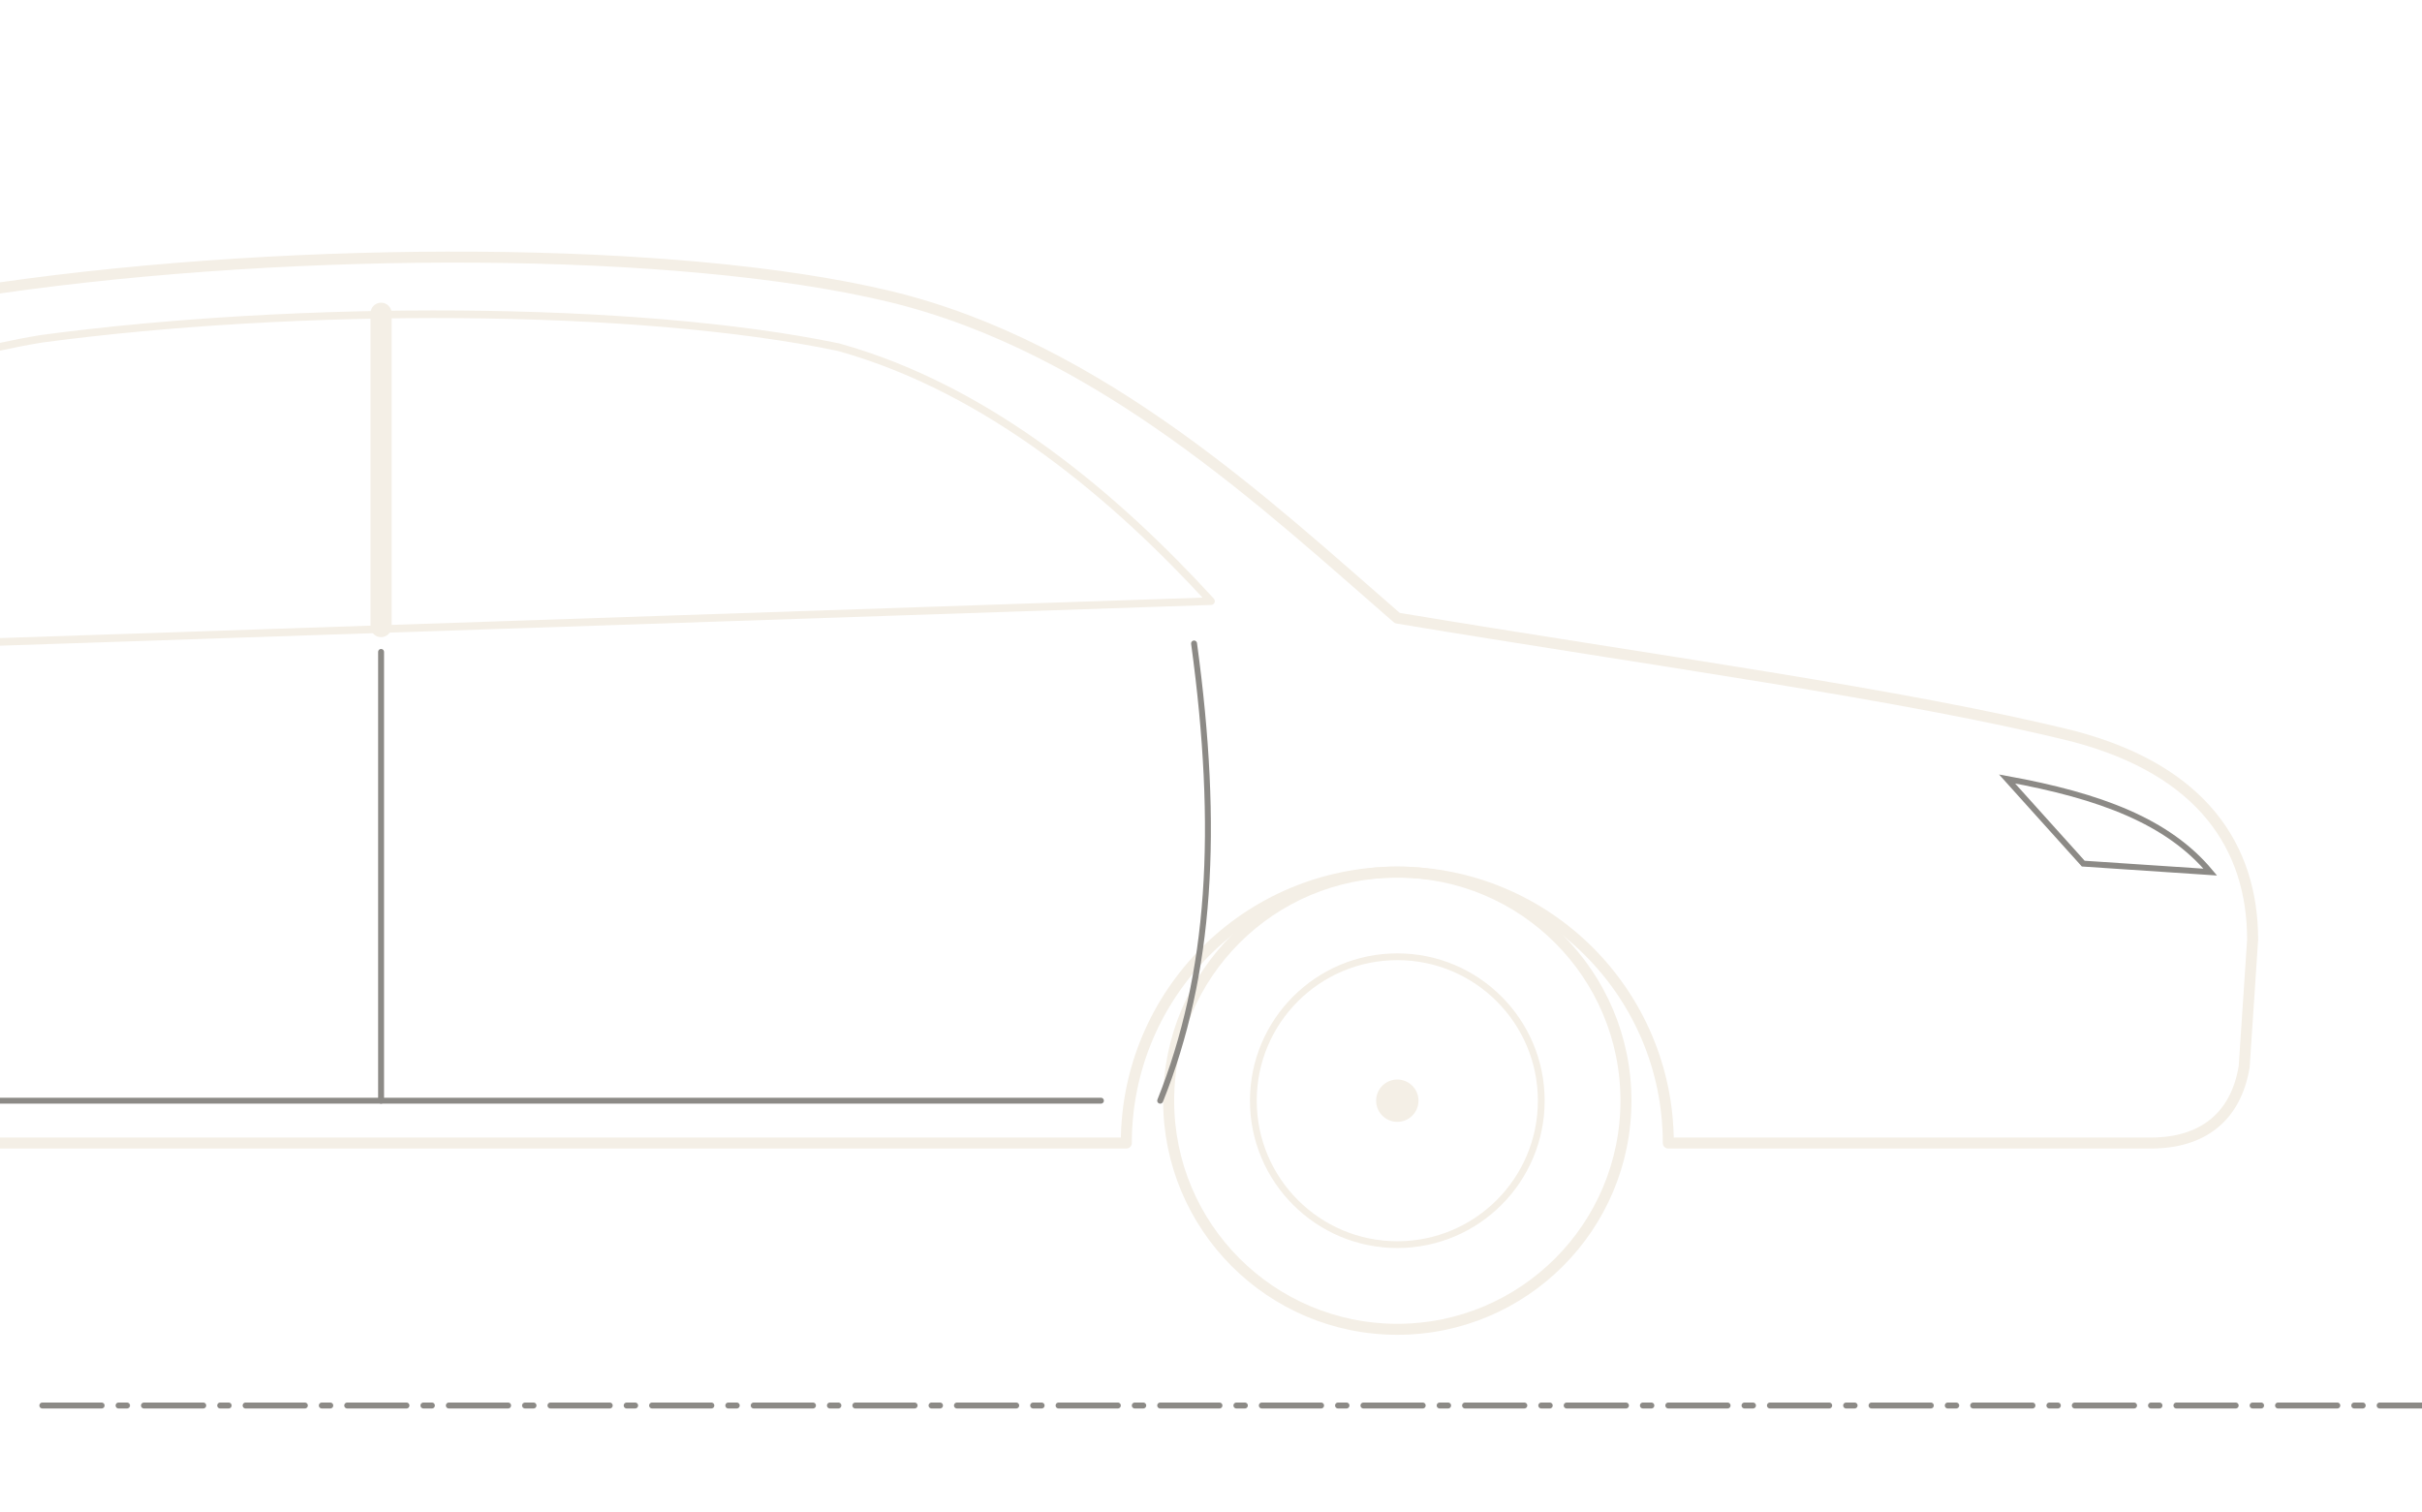
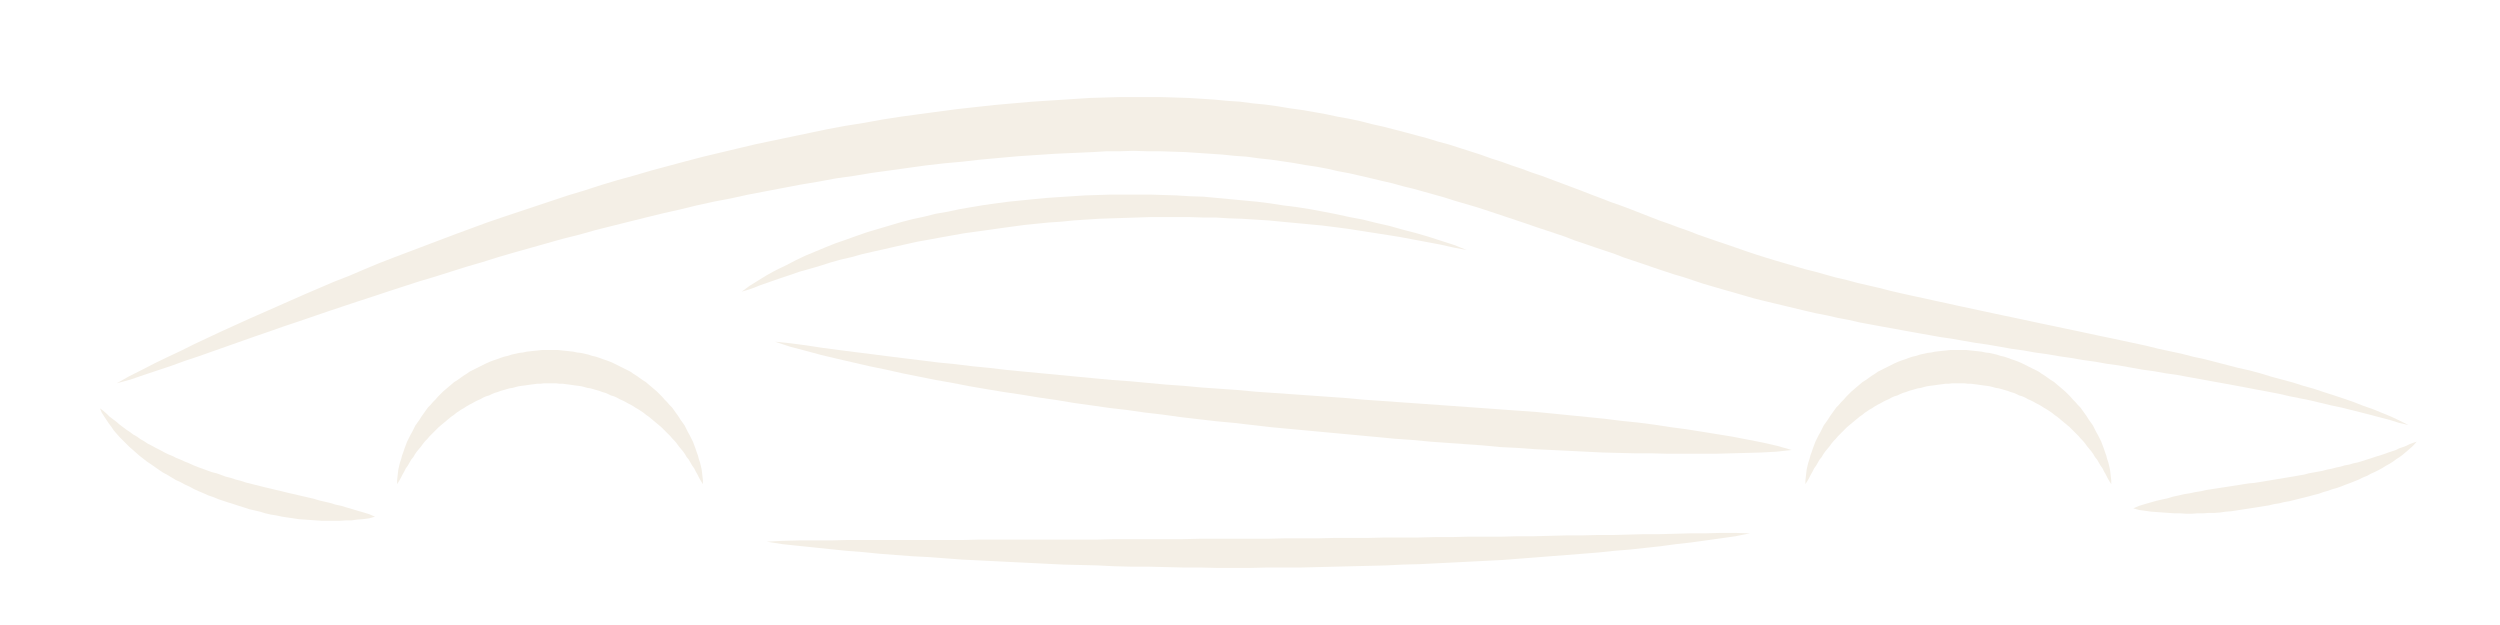
- <svg xmlns="http://www.w3.org/2000/svg" viewBox="430 40 572 357" width="572" height="357">
-   <g fill="none" stroke="#f4efe6" stroke-width="2.6" stroke-linecap="round" stroke-linejoin="round">
-     <path d="M70 290 C66 262 72 236 92 222 C130 200 190 192 250 188 C300 150 360 118 430 108 C500 98 590 98 640 110 C690 122 730 160 760 186 C820 196 880 204 920 214 C950 222 962 240 962 262 L960 292 C958 304 950 310 938 310 L824 310 A64 64 0 0 0 696 310 L314 310 A64 64 0 0 0 186 310 L92 310 C80 310 72 302 70 290 Z" />
-     <path d="M300 196 C340 160 390 128 440 120 C500 112 580 112 628 122 C664 132 694 158 716 182 Z" stroke-width="1.8" />
-     <path d="M520 114 L520 188" stroke-width="5" />
-     <circle cx="760" cy="300" r="54" />
-     <circle cx="760" cy="300" r="34" stroke-width="1.6" />
-     <circle cx="760" cy="300" r="5" fill="#f4efe6" stroke="none" />
-     <circle cx="250" cy="300" r="54" />
-     <circle cx="250" cy="300" r="34" stroke-width="1.6" />
-   </g>
-   <g fill="none" stroke="#8c8a86" stroke-width="1.4" stroke-linecap="round">
-     <path d="M520 194 L520 300" />
-     <path d="M712 192 C718 236 716 270 704 300" />
-     <path d="M330 300 L690 300" />
-     <path d="M904 224 C926 228 942 234 952 246 L922 244 Z" />
-     <path d="M440 372 L1002 372" stroke-dasharray="14 4 2 4" />
+ <svg xmlns="http://www.w3.org/2000/svg" viewBox="0 30 600 150" width="600" height="150">
+   <g fill="#f4efe6">
+     <path d="M28.0 122.0L31.3 121.1L34.5 120.0L37.8 118.9L41.1 117.8L44.4 116.6L47.7 115.5L51.1 114.3L54.5 113.1L57.9 111.9L61.3 110.7L64.8 109.5L68.2 108.3L71.8 107.1L75.3 105.9L78.8 104.7L82.4 103.5L86.0 102.3L89.7 101.1L93.3 99.9L97.0 98.7L100.7 97.5L104.4 96.4L108.2 95.2L112.0 94.0L115.8 92.9L119.6 91.7L123.4 90.6L127.3 89.5L131.2 88.4L135.1 87.3L139.1 86.3L143.0 85.2L147.0 84.2L151.0 83.2L155.0 82.2L159.1 81.2L163.1 80.3L167.2 79.3L171.3 78.4L175.5 77.6L179.6 76.7L183.8 75.9L188.0 75.1L192.2 74.3L196.4 73.6L200.7 72.8L205.0 72.2L209.2 71.5L213.6 70.9L217.9 70.3L222.2 69.7L226.6 69.2L231.0 68.8L235.4 68.3L239.8 67.9L244.3 67.5L248.8 67.2L253.3 66.9L257.8 66.7L262.3 66.5L265.6 66.3L268.8 66.3L272.0 66.2L275.2 66.3L278.3 66.3L281.4 66.4L284.5 66.5L287.5 66.7L290.5 66.9L293.4 67.1L296.3 67.4L299.2 67.6L302.1 68.0L304.9 68.3L307.7 68.7L310.4 69.1L313.2 69.6L315.9 70.0L318.6 70.5L321.2 71.1L323.9 71.6L326.5 72.2L329.1 72.8L331.6 73.4L334.2 74.0L336.7 74.7L339.2 75.3L341.7 76.0L344.2 76.7L346.7 77.4L349.2 78.2L351.6 78.9L354.0 79.6L356.5 80.4L358.9 81.2L361.3 82.0L363.7 82.8L366.1 83.6L368.4 84.4L370.8 85.2L373.2 86.0L375.6 86.8L377.9 87.7L380.3 88.5L382.6 89.3L385.0 90.1L387.4 90.9L389.7 91.8L392.1 92.6L394.5 93.4L396.8 94.2L399.2 95.0L401.6 95.8L404.0 96.5L406.4 97.3L408.8 98.1L411.2 98.8L413.6 99.5L416.1 100.2L418.5 100.9L420.9 101.6L423.3 102.2L425.8 102.8L428.3 103.4L430.8 104.0L433.3 104.6L435.9 105.2L438.5 105.7L441.1 106.3L443.8 106.8L446.4 107.4L449.1 107.9L451.8 108.4L454.6 108.9L457.3 109.4L460.1 109.9L462.9 110.4L465.7 110.9L468.5 111.3L471.3 111.8L474.2 112.3L477.0 112.7L479.9 113.2L482.7 113.7L485.6 114.1L488.4 114.6L491.3 115.0L494.2 115.5L497.0 115.9L499.9 116.4L502.8 116.8L505.6 117.3L508.5 117.7L511.3 118.2L514.1 118.7L517.0 119.1L519.8 119.6L522.6 120.0L525.3 120.5L528.1 121.0L530.8 121.5L533.6 122.0L536.3 122.5L539.0 123.0L541.6 123.5L544.3 124.0L546.9 124.5L549.5 125.1L552.0 125.6L554.5 126.1L557.0 126.7L559.5 127.3L561.9 127.8L564.3 128.4L566.7 129.0L569.0 129.6L571.3 130.2L573.6 130.8L575.8 131.5L578.0 132.0L578.0 132.0L576.0 131.0L573.9 130.0L571.7 129.1L569.5 128.2L567.2 127.4L564.9 126.5L562.6 125.7L560.2 124.9L557.7 124.1L555.3 123.3L552.8 122.6L550.3 121.8L547.7 121.1L545.1 120.4L542.5 119.6L539.9 118.9L537.2 118.3L534.5 117.6L531.8 116.9L529.1 116.2L526.3 115.6L523.6 114.9L520.8 114.3L518.0 113.7L515.2 113.0L512.4 112.4L509.6 111.8L506.8 111.2L503.9 110.6L501.1 110.0L498.3 109.4L495.4 108.8L492.6 108.2L489.7 107.6L486.9 107.0L484.1 106.4L481.2 105.8L478.4 105.2L475.6 104.6L472.8 104.0L470.0 103.4L467.3 102.8L464.5 102.2L461.8 101.6L459.0 101.0L456.3 100.4L453.7 99.8L451.0 99.1L448.4 98.5L445.8 97.9L443.2 97.2L440.6 96.6L438.1 95.9L435.6 95.2L433.2 94.6L430.8 93.9L428.4 93.2L426.0 92.5L423.7 91.8L421.5 91.1L419.1 90.3L416.8 89.5L414.5 88.7L412.1 87.9L409.8 87.1L407.5 86.3L405.2 85.4L402.9 84.6L400.5 83.7L398.2 82.9L395.9 82.0L393.6 81.1L391.3 80.2L388.9 79.3L386.6 78.5L384.3 77.6L381.9 76.7L379.6 75.8L377.2 74.9L374.8 74.0L372.4 73.1L370.0 72.2L367.6 71.4L365.2 70.5L362.8 69.7L360.3 68.8L357.8 68.0L355.3 67.1L352.8 66.3L350.3 65.5L347.8 64.7L345.2 64.0L342.6 63.2L340.0 62.5L337.4 61.8L334.7 61.1L332.0 60.4L329.3 59.8L326.6 59.1L323.8 58.5L321.0 58.0L318.2 57.4L315.4 56.9L312.5 56.4L309.6 56.0L306.6 55.5L303.7 55.1L300.6 54.8L297.6 54.4L294.5 54.2L291.4 53.9L288.3 53.7L285.1 53.5L281.9 53.4L278.6 53.3L275.3 53.3L272.0 53.3L268.6 53.3L265.2 53.4L261.7 53.5L257.1 53.8L252.4 54.1L247.8 54.4L243.2 54.8L238.7 55.2L234.1 55.7L229.6 56.2L225.1 56.8L220.6 57.4L216.2 58.0L211.7 58.7L207.3 59.5L202.9 60.2L198.6 61.0L194.3 61.9L190.0 62.8L185.7 63.7L181.4 64.6L177.2 65.6L173.0 66.6L168.8 67.6L164.6 68.7L160.5 69.8L156.4 70.9L152.3 72.1L148.3 73.2L144.3 74.4L140.3 75.7L136.3 76.9L132.4 78.2L128.5 79.5L124.6 80.8L120.7 82.1L116.9 83.4L113.1 84.8L109.3 86.2L105.6 87.6L101.9 89.0L98.2 90.4L94.5 91.8L90.9 93.2L87.3 94.7L83.8 96.2L80.2 97.6L76.7 99.1L73.2 100.6L69.8 102.1L66.4 103.6L63.0 105.1L59.6 106.6L56.3 108.1L53.0 109.6L49.8 111.1L46.6 112.6L43.4 114.2L40.2 115.7L37.1 117.2L34.0 118.8L31.0 120.3L28.0 122.0Z" />
+     <path d="M178.0 100.0L180.3 99.3L182.6 98.4L184.9 97.6L187.2 96.8L189.6 96.0L191.9 95.2L194.4 94.5L196.8 93.8L199.3 93.0L201.8 92.3L204.4 91.7L206.9 91.0L209.5 90.4L212.2 89.8L214.8 89.2L217.5 88.6L220.2 88.0L223.0 87.5L225.7 87.0L228.5 86.5L231.3 86.0L234.2 85.6L237.1 85.2L239.9 84.8L242.8 84.4L245.8 84.0L248.7 83.7L251.7 83.4L254.7 83.2L257.7 82.9L260.7 82.7L263.8 82.5L266.8 82.4L269.9 82.3L273.0 82.2L276.1 82.1L279.2 82.1L282.3 82.1L285.4 82.1L288.6 82.2L291.7 82.2L294.9 82.4L298.0 82.5L301.2 82.7L304.4 82.9L307.5 83.2L310.7 83.5L313.9 83.8L317.1 84.1L320.3 84.5L323.4 84.9L326.6 85.4L329.8 85.9L333.0 86.4L336.1 86.9L339.3 87.5L342.5 88.1L345.7 88.7L348.8 89.4L352.0 90.0L352.0 90.0L349.0 88.8L345.9 87.8L342.8 86.8L339.7 85.9L336.6 85.1L333.4 84.2L330.3 83.5L327.1 82.7L323.9 82.1L320.7 81.4L317.6 80.8L314.4 80.2L311.2 79.7L308.0 79.3L304.8 78.8L301.6 78.4L298.4 78.1L295.2 77.8L292.0 77.5L288.8 77.2L285.6 77.1L282.4 76.9L279.2 76.8L276.1 76.7L272.9 76.7L269.8 76.7L266.6 76.7L263.5 76.8L260.4 76.9L257.3 77.1L254.2 77.3L251.2 77.5L248.1 77.8L245.1 78.1L242.1 78.4L239.1 78.8L236.2 79.2L233.2 79.7L230.3 80.2L227.5 80.8L224.6 81.3L221.8 82.0L219.0 82.6L216.3 83.3L213.6 84.1L210.9 84.9L208.2 85.7L205.6 86.6L203.1 87.5L200.5 88.4L198.0 89.4L195.6 90.4L193.2 91.4L190.9 92.5L188.6 93.7L186.3 94.8L184.1 96.0L182.0 97.3L179.9 98.6L178.0 100.0Z" />
+     <path d="M430.0 138.0L426.5 137.0L423.0 136.2L419.4 135.5L415.8 134.8L412.1 134.2L408.4 133.6L404.6 133.0L400.8 132.5L396.9 131.9L393.0 131.4L389.1 131.0L385.1 130.5L381.1 130.1L377.1 129.7L373.1 129.3L369.0 128.9L364.9 128.6L360.7 128.3L356.6 128.0L352.4 127.7L348.2 127.4L344.0 127.1L339.8 126.8L335.5 126.5L331.3 126.2L327.0 125.9L322.7 125.5L318.4 125.2L314.2 124.9L309.9 124.6L305.6 124.3L301.3 124.0L297.0 123.6L292.7 123.3L288.4 123.0L284.1 122.6L279.8 122.3L275.5 121.9L271.2 121.5L267.0 121.2L262.7 120.8L258.5 120.4L254.3 120.0L250.1 119.6L245.9 119.2L241.7 118.8L237.5 118.3L233.4 117.9L229.3 117.4L225.2 117.0L221.2 116.5L217.1 116.0L213.1 115.5L209.2 115.0L205.2 114.5L201.3 114.0L197.5 113.5L193.6 112.9L189.8 112.4L186.0 112.0L186.0 112.0L189.6 113.2L193.4 114.2L197.1 115.2L200.9 116.1L204.8 117.0L208.7 117.9L212.6 118.7L216.6 119.6L220.6 120.4L224.6 121.2L228.6 121.9L232.7 122.7L236.8 123.4L241.0 124.1L245.1 124.7L249.3 125.4L253.5 126.0L257.7 126.7L262.0 127.3L266.2 127.9L270.5 128.4L274.7 129.0L279.0 129.5L283.3 130.1L287.6 130.6L291.9 131.1L296.2 131.5L300.5 132.0L304.8 132.5L309.1 132.9L313.4 133.3L317.7 133.7L322.0 134.1L326.3 134.5L330.6 134.9L334.8 135.3L339.1 135.6L343.3 136.0L347.5 136.3L351.7 136.6L355.9 136.9L360.1 137.3L364.2 137.5L368.3 137.8L372.4 138.0L376.5 138.2L380.5 138.4L384.6 138.6L388.5 138.7L392.5 138.8L396.4 138.8L400.3 138.9L404.1 138.9L408.0 138.9L411.7 138.9L415.5 138.8L419.2 138.7L422.8 138.6L426.4 138.4L430.0 138.0Z" />
+     <path d="M95.3 146.2L95.8 145.4L96.2 144.7L96.6 143.9L97.0 143.2L97.4 142.4L97.9 141.7L98.3 141.0L98.7 140.3L99.2 139.7L99.6 139.0L100.1 138.3L100.6 137.7L101.1 137.1L101.6 136.4L102.1 135.8L102.6 135.3L103.1 134.7L103.7 134.1L104.2 133.6L104.8 133.0L105.3 132.5L105.9 132.0L106.5 131.5L107.1 131.0L107.7 130.5L108.3 130.0L108.9 129.6L109.5 129.1L110.1 128.7L110.7 128.3L111.4 127.9L112.0 127.5L112.7 127.1L113.3 126.8L114.0 126.4L114.6 126.1L115.3 125.8L116.0 125.4L116.7 125.1L117.4 124.9L118.0 124.6L118.7 124.3L119.4 124.1L120.2 123.8L120.9 123.6L121.6 123.4L122.3 123.2L123.0 123.1L123.7 122.9L124.5 122.7L125.2 122.6L126.0 122.5L126.7 122.4L127.4 122.3L128.2 122.2L128.9 122.1L129.7 122.1L130.5 122.0L131.2 122.0L132.0 122.0L132.8 122.0L133.5 122.0L134.3 122.1L135.1 122.1L135.8 122.2L136.6 122.3L137.3 122.4L138.0 122.5L138.8 122.6L139.5 122.7L140.3 122.9L141.0 123.1L141.7 123.2L142.4 123.4L143.1 123.6L143.8 123.8L144.6 124.1L145.3 124.3L146.0 124.6L146.6 124.9L147.3 125.1L148.0 125.4L148.7 125.8L149.4 126.1L150.0 126.4L150.7 126.8L151.3 127.1L152.0 127.5L152.6 127.9L153.3 128.3L153.9 128.7L154.5 129.1L155.1 129.6L155.7 130.0L156.3 130.5L156.9 131.0L157.5 131.5L158.1 132.0L158.7 132.5L159.2 133.0L159.8 133.6L160.3 134.1L160.9 134.7L161.4 135.3L161.9 135.8L162.4 136.4L162.9 137.1L163.4 137.7L163.9 138.3L164.4 139.0L164.8 139.7L165.3 140.3L165.7 141.0L166.1 141.7L166.6 142.4L167.0 143.2L167.4 143.9L167.8 144.7L168.2 145.4L168.7 146.2L168.7 146.2L168.7 145.3L168.6 144.4L168.5 143.5L168.4 142.7L168.2 141.8L168.0 141.0L167.7 140.1L167.5 139.3L167.2 138.5L166.9 137.6L166.6 136.8L166.3 136.0L165.9 135.2L165.5 134.4L165.1 133.7L164.7 132.9L164.3 132.1L163.8 131.4L163.3 130.7L162.8 129.9L162.3 129.2L161.8 128.5L161.3 127.8L160.7 127.2L160.1 126.5L159.5 125.9L158.9 125.2L158.3 124.6L157.7 124.0L157.0 123.4L156.3 122.8L155.7 122.3L155.0 121.7L154.2 121.2L153.5 120.7L152.8 120.2L152.0 119.7L151.3 119.2L150.5 118.8L149.7 118.4L148.9 118.0L148.1 117.6L147.3 117.2L146.4 116.8L145.6 116.5L144.7 116.2L143.9 115.9L143.0 115.6L142.1 115.4L141.2 115.1L140.3 114.9L139.4 114.7L138.5 114.6L137.6 114.4L136.7 114.3L135.8 114.2L134.8 114.1L133.9 114.0L132.9 114.0L132.0 114.0L131.1 114.0L130.1 114.0L129.2 114.1L128.2 114.2L127.3 114.3L126.4 114.4L125.5 114.6L124.6 114.7L123.7 114.9L122.8 115.1L121.9 115.4L121.0 115.6L120.1 115.9L119.3 116.2L118.4 116.5L117.6 116.8L116.7 117.2L115.9 117.6L115.1 118.0L114.3 118.4L113.5 118.8L112.7 119.2L112.0 119.7L111.2 120.2L110.5 120.7L109.8 121.2L109.0 121.7L108.3 122.3L107.7 122.8L107.0 123.4L106.3 124.0L105.7 124.6L105.1 125.2L104.5 125.9L103.9 126.5L103.3 127.2L102.7 127.8L102.2 128.5L101.7 129.2L101.2 129.9L100.7 130.7L100.2 131.4L99.7 132.1L99.3 132.9L98.9 133.7L98.5 134.4L98.1 135.2L97.7 136.0L97.4 136.8L97.1 137.6L96.8 138.5L96.5 139.3L96.3 140.1L96.0 141.0L95.8 141.8L95.6 142.7L95.5 143.5L95.4 144.4L95.3 145.3L95.3 146.2Z" />
+     <path d="M433.3 146.2L433.8 145.4L434.2 144.7L434.6 143.9L435.0 143.2L435.4 142.4L435.9 141.7L436.3 141.0L436.7 140.3L437.2 139.7L437.6 139.0L438.1 138.3L438.6 137.7L439.1 137.1L439.6 136.4L440.1 135.8L440.6 135.3L441.1 134.7L441.7 134.1L442.2 133.6L442.8 133.0L443.3 132.5L443.9 132.0L444.5 131.5L445.1 131.0L445.7 130.5L446.3 130.0L446.9 129.6L447.5 129.1L448.1 128.7L448.7 128.3L449.4 127.9L450.0 127.5L450.7 127.1L451.3 126.8L452.0 126.4L452.6 126.1L453.3 125.8L454.0 125.4L454.7 125.1L455.4 124.9L456.0 124.6L456.7 124.3L457.4 124.1L458.2 123.8L458.9 123.6L459.6 123.4L460.3 123.2L461.0 123.1L461.7 122.9L462.5 122.7L463.2 122.6L464.0 122.5L464.7 122.4L465.4 122.3L466.2 122.2L466.9 122.1L467.7 122.1L468.5 122.0L469.2 122.0L470.0 122.0L470.8 122.0L471.5 122.0L472.3 122.1L473.1 122.1L473.8 122.2L474.6 122.3L475.3 122.4L476.0 122.5L476.8 122.6L477.5 122.7L478.3 122.9L479.0 123.1L479.7 123.2L480.4 123.4L481.1 123.6L481.8 123.8L482.6 124.1L483.3 124.3L484.0 124.6L484.6 124.9L485.3 125.1L486.0 125.4L486.7 125.8L487.4 126.1L488.0 126.4L488.7 126.8L489.3 127.1L490.0 127.5L490.6 127.9L491.3 128.3L491.9 128.7L492.5 129.1L493.1 129.6L493.7 130.0L494.3 130.5L494.9 131.0L495.5 131.5L496.1 132.0L496.7 132.5L497.2 133.0L497.8 133.6L498.3 134.1L498.9 134.7L499.4 135.3L499.9 135.8L500.4 136.4L500.9 137.1L501.4 137.7L501.9 138.3L502.4 139.0L502.8 139.7L503.3 140.3L503.7 141.0L504.1 141.7L504.6 142.4L505.0 143.2L505.4 143.9L505.8 144.7L506.2 145.4L506.7 146.2L506.7 146.2L506.7 145.3L506.6 144.4L506.5 143.5L506.4 142.7L506.2 141.8L506.0 141.0L505.7 140.1L505.5 139.3L505.2 138.5L504.9 137.6L504.6 136.8L504.3 136.0L503.9 135.2L503.5 134.4L503.1 133.7L502.7 132.9L502.3 132.1L501.8 131.4L501.3 130.7L500.8 129.9L500.3 129.2L499.8 128.5L499.3 127.8L498.7 127.2L498.1 126.5L497.5 125.9L496.9 125.2L496.3 124.6L495.7 124.0L495.0 123.4L494.3 122.8L493.7 122.3L493.0 121.7L492.2 121.2L491.5 120.7L490.8 120.2L490.0 119.7L489.3 119.2L488.5 118.8L487.7 118.4L486.9 118.0L486.1 117.6L485.3 117.2L484.4 116.8L483.6 116.5L482.7 116.2L481.9 115.9L481.0 115.6L480.1 115.4L479.2 115.1L478.3 114.9L477.4 114.7L476.5 114.6L475.6 114.4L474.7 114.3L473.8 114.2L472.8 114.1L471.9 114.0L470.9 114.0L470.0 114.0L469.1 114.0L468.1 114.0L467.2 114.1L466.2 114.2L465.3 114.3L464.4 114.4L463.5 114.6L462.6 114.7L461.7 114.9L460.8 115.1L459.9 115.4L459.0 115.6L458.1 115.9L457.3 116.2L456.4 116.5L455.6 116.8L454.7 117.2L453.9 117.6L453.1 118.0L452.3 118.4L451.5 118.8L450.7 119.2L450.0 119.7L449.2 120.2L448.5 120.7L447.8 121.2L447.0 121.7L446.3 122.3L445.7 122.8L445.0 123.4L444.3 124.0L443.7 124.6L443.1 125.2L442.5 125.9L441.9 126.5L441.3 127.2L440.7 127.8L440.2 128.5L439.7 129.2L439.2 129.9L438.7 130.7L438.2 131.4L437.7 132.1L437.3 132.9L436.9 133.7L436.5 134.4L436.1 135.2L435.7 136.0L435.4 136.8L435.1 137.6L434.8 138.5L434.5 139.3L434.3 140.1L434.0 141.0L433.8 141.8L433.6 142.7L433.5 143.5L433.4 144.4L433.3 145.3L433.3 146.2Z" />
+     <path d="M184.0 160.0L187.8 160.6L191.6 161.0L195.5 161.4L199.3 161.8L203.2 162.2L207.1 162.5L211.1 162.9L215.0 163.2L219.0 163.5L222.9 163.7L226.9 164.0L230.9 164.3L235.0 164.5L239.0 164.7L243.0 164.9L247.1 165.1L251.1 165.3L255.2 165.5L259.3 165.6L263.4 165.7L267.4 165.9L271.5 166.0L275.6 166.0L279.7 166.1L283.8 166.2L287.9 166.2L292.0 166.3L296.1 166.3L300.2 166.3L304.3 166.2L308.4 166.2L312.4 166.2L316.5 166.1L320.5 166.0L324.6 165.9L328.6 165.8L332.7 165.7L336.7 165.5L340.7 165.4L344.7 165.2L348.7 165.0L352.6 164.8L356.6 164.6L360.5 164.4L364.4 164.1L368.3 163.8L372.1 163.5L376.0 163.2L379.8 162.9L383.6 162.6L387.4 162.2L391.1 161.9L394.8 161.5L398.5 161.1L402.2 160.6L405.8 160.2L409.4 159.7L413.0 159.2L416.5 158.7L420.0 158.0L420.0 158.0L416.5 157.9L412.9 157.9L409.3 158.0L405.7 158.0L402.0 158.1L398.3 158.2L394.6 158.2L390.9 158.3L387.2 158.4L383.4 158.4L379.6 158.5L375.8 158.5L371.9 158.6L368.1 158.7L364.2 158.7L360.3 158.8L356.4 158.8L352.4 158.8L348.5 158.9L344.5 158.9L340.5 159.0L336.5 159.0L332.5 159.0L328.5 159.1L324.5 159.1L320.4 159.1L316.4 159.2L312.4 159.2L308.3 159.2L304.2 159.3L300.2 159.3L296.1 159.3L292.0 159.3L287.9 159.3L283.8 159.4L279.8 159.4L275.7 159.4L271.6 159.4L267.5 159.4L263.5 159.5L259.4 159.5L255.3 159.5L251.3 159.5L247.2 159.5L243.2 159.5L239.1 159.5L235.1 159.5L231.1 159.6L227.1 159.6L223.1 159.6L219.1 159.6L215.1 159.6L211.2 159.6L207.2 159.6L203.3 159.6L199.4 159.7L195.5 159.7L191.7 159.7L187.8 159.8L184.0 160.0Z" />
+     <path d="M512.0 152.0L513.4 152.4L514.9 152.6L516.3 152.8L517.7 152.9L519.1 153.0L520.5 153.1L521.9 153.2L523.3 153.2L524.7 153.3L526.0 153.3L527.4 153.2L528.8 153.2L530.1 153.1L531.5 153.1L532.8 153.0L534.2 152.8L535.5 152.7L536.8 152.5L538.1 152.3L539.4 152.1L540.7 151.9L542.0 151.7L543.2 151.5L544.5 151.3L545.7 151.0L547.0 150.8L548.2 150.5L549.4 150.3L550.6 150.0L551.8 149.7L553.0 149.4L554.2 149.1L555.3 148.8L556.5 148.5L557.6 148.1L558.7 147.8L559.8 147.4L560.9 147.1L562.0 146.7L563.0 146.3L564.1 145.9L565.1 145.5L566.1 145.1L567.1 144.6L568.1 144.2L569.0 143.7L569.9 143.3L570.9 142.8L571.8 142.3L572.6 141.8L573.5 141.3L574.3 140.8L575.1 140.2L575.9 139.7L576.7 139.1L577.4 138.5L578.1 137.9L578.8 137.3L579.4 136.7L580.0 136.0L580.0 136.0L579.1 136.3L578.3 136.6L577.5 137.0L576.7 137.3L575.8 137.6L575.0 138.0L574.1 138.3L573.2 138.6L572.4 138.9L571.5 139.2L570.5 139.5L569.6 139.8L568.7 140.1L567.7 140.4L566.8 140.7L565.8 141.0L564.8 141.2L563.8 141.5L562.7 141.7L561.7 142.0L560.7 142.2L559.6 142.5L558.5 142.7L557.4 143.0L556.3 143.2L555.2 143.4L554.1 143.6L553.0 143.9L551.8 144.1L550.7 144.3L549.5 144.5L548.3 144.7L547.1 144.9L545.9 145.1L544.7 145.3L543.5 145.5L542.3 145.7L541.0 145.9L539.8 146.0L538.5 146.2L537.3 146.4L536.0 146.6L534.7 146.8L533.4 147.0L532.1 147.2L530.8 147.4L529.5 147.6L528.2 147.9L526.9 148.1L525.5 148.4L524.2 148.6L522.9 148.9L521.5 149.2L520.2 149.6L518.8 149.9L517.5 150.2L516.1 150.6L514.7 151.0L513.4 151.4L512.0 152.0Z" />
+     <path d="M24.0 128.0L24.4 129.0L24.9 129.8L25.5 130.7L26.1 131.6L26.7 132.4L27.3 133.3L28.0 134.1L28.7 134.9L29.5 135.7L30.2 136.4L31.0 137.2L31.8 137.9L32.7 138.7L33.5 139.4L34.4 140.1L35.3 140.8L36.2 141.4L37.2 142.1L38.2 142.8L39.1 143.4L40.2 144.0L41.2 144.6L42.2 145.2L43.3 145.7L44.4 146.3L45.5 146.8L46.6 147.4L47.7 147.9L48.9 148.4L50.0 148.9L51.2 149.3L52.4 149.8L53.6 150.2L54.8 150.6L56.1 151.0L57.3 151.4L58.6 151.8L59.8 152.2L61.1 152.5L62.4 152.8L63.7 153.2L65.0 153.5L66.3 153.7L67.7 154.0L69.0 154.2L70.4 154.4L71.7 154.6L73.1 154.7L74.5 154.8L75.9 154.9L77.3 155.0L78.7 155.0L80.1 155.0L81.5 155.0L82.9 154.9L84.3 154.9L85.7 154.7L87.1 154.6L88.6 154.4L90.0 154.0L90.0 154.0L88.6 153.4L87.3 153.0L85.9 152.6L84.6 152.2L83.2 151.8L81.9 151.4L80.5 151.1L79.2 150.7L77.9 150.4L76.6 150.1L75.3 149.7L74.0 149.4L72.7 149.1L71.4 148.8L70.1 148.5L68.8 148.2L67.6 147.9L66.3 147.6L65.1 147.3L63.8 147.0L62.6 146.7L61.4 146.4L60.2 146.1L59.0 145.8L57.8 145.4L56.6 145.1L55.4 144.7L54.2 144.4L53.1 144.0L52.0 143.6L50.8 143.3L49.7 142.9L48.6 142.5L47.5 142.1L46.5 141.7L45.4 141.2L44.4 140.8L43.3 140.3L42.3 139.9L41.3 139.4L40.3 139.0L39.3 138.5L38.4 138.0L37.4 137.5L36.5 137.0L35.5 136.5L34.6 135.9L33.7 135.4L32.9 134.8L32.0 134.3L31.2 133.7L30.3 133.1L29.5 132.5L28.7 131.9L27.9 131.2L27.1 130.6L26.3 130.0L25.6 129.3L24.8 128.6L24.0 128.0Z" />
  </g>
</svg>
